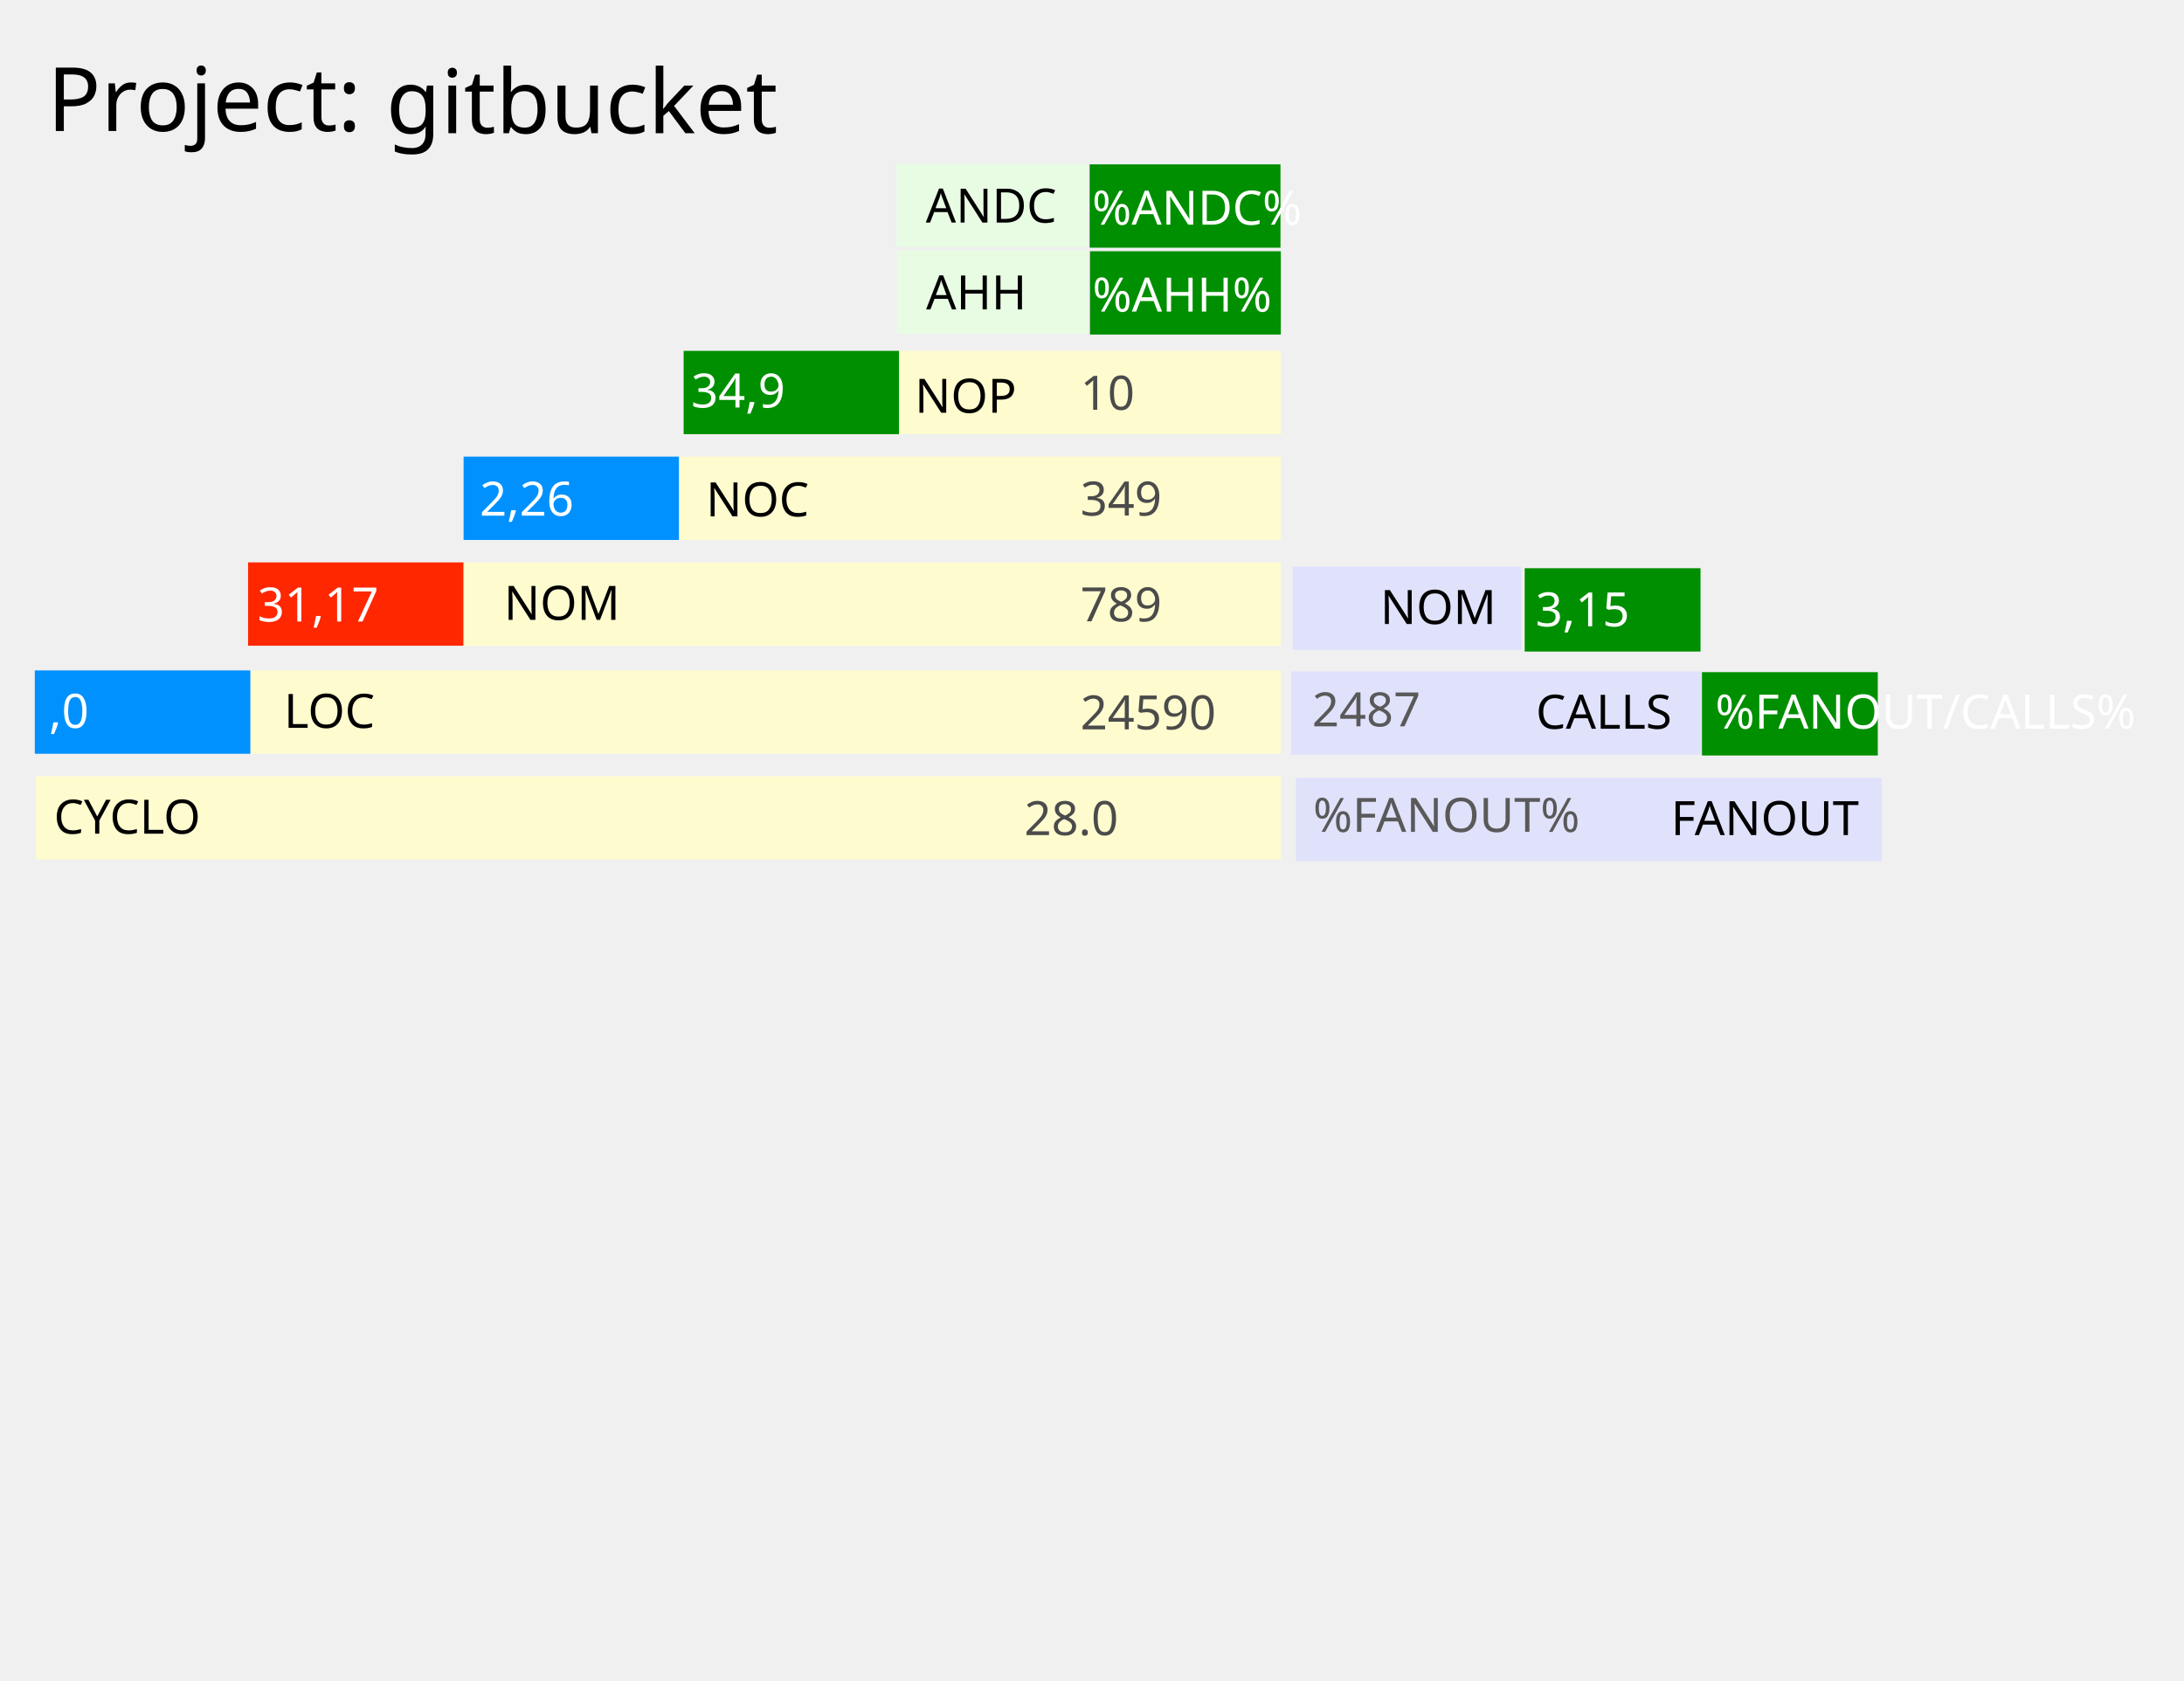
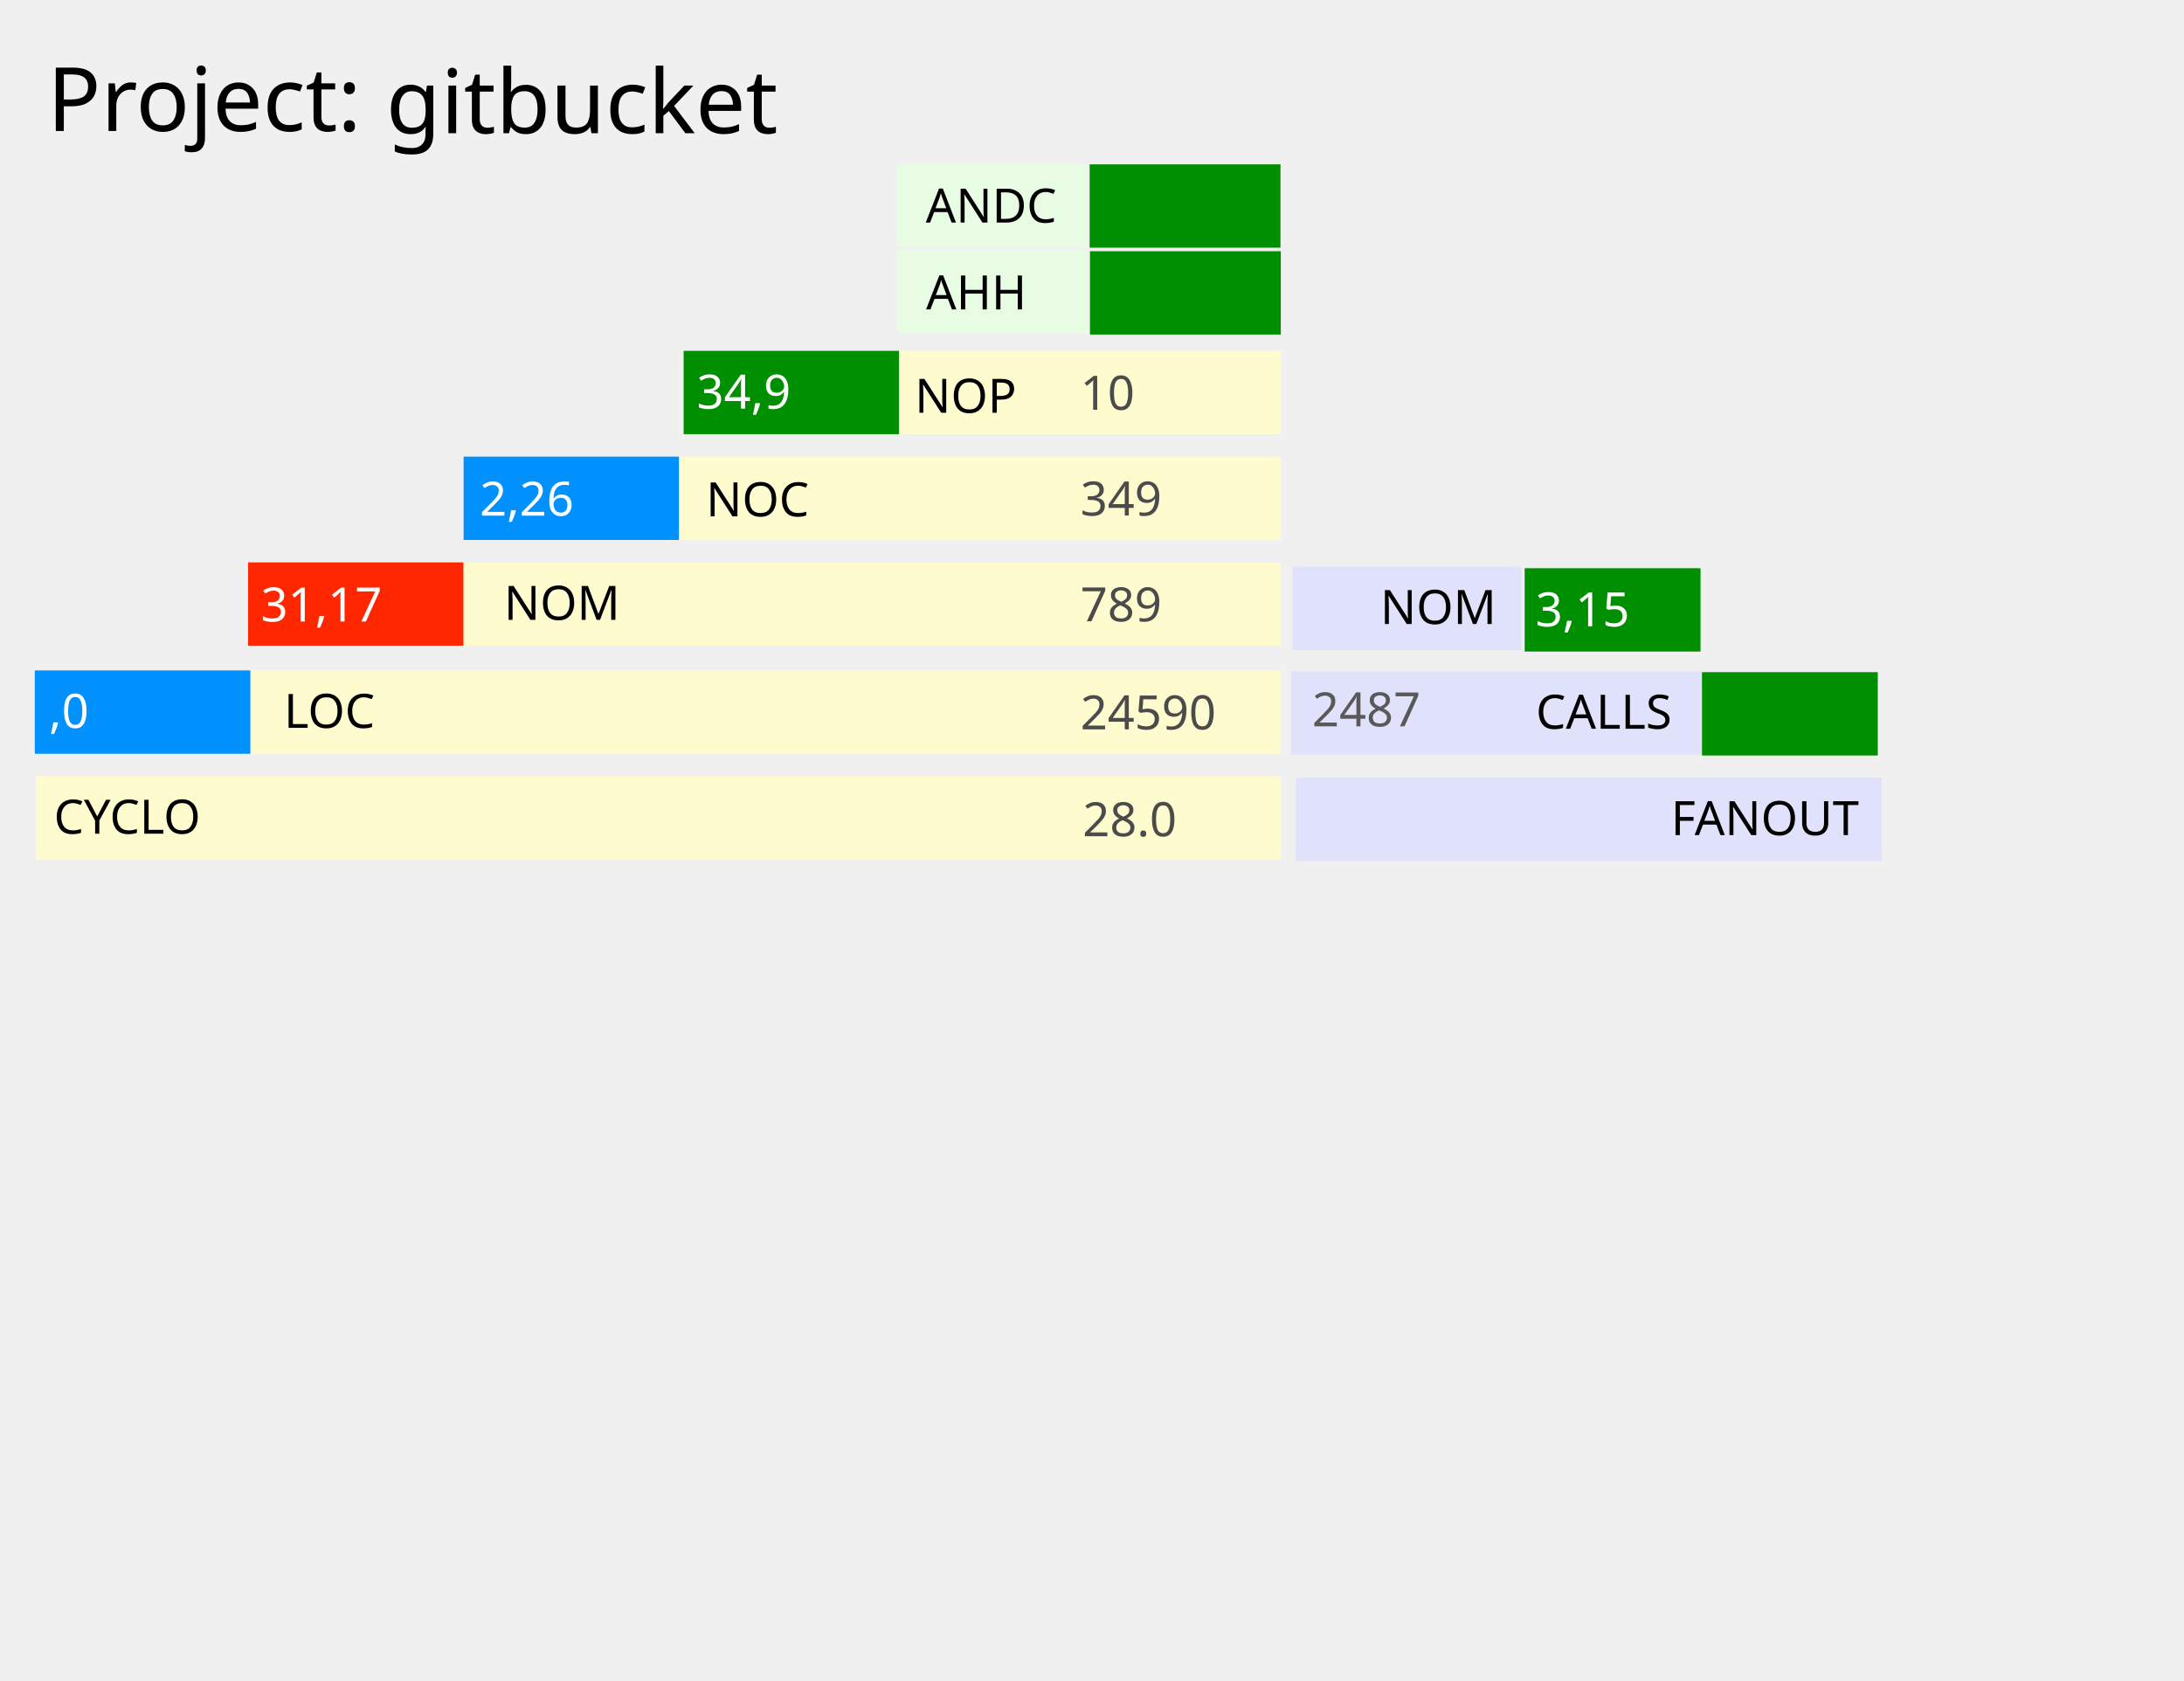
<svg xmlns="http://www.w3.org/2000/svg" xmlns:xlink="http://www.w3.org/1999/xlink" height="200mm" id="svg8" version="1.1" viewBox="0 0 260 200" width="260mm">
  <defs id="defs2">
    <linearGradient id="linearGradient840">
      <stop id="stop836" offset="0" style="stop-color:#000000;stop-opacity:1;" />
      <stop id="stop838" offset="1" style="stop-color:#000000;stop-opacity:0;" />
    </linearGradient>
    <linearGradient gradientUnits="userSpaceOnUse" id="linearGradient842" x1="33.221" x2="113.455" xlink:href="#linearGradient840" y1="-139.545" y2="-139.545" />
  </defs>
  <g id="layer1" transform="translate(0,-97)">
    <rect height="9.919" id="rect826" style="fill:#008f00;fill-opacity:1;stroke:none;stroke-width:0.14;stroke-miterlimit:4;stroke-dasharray:none;stroke-opacity:1" width="25.658" x="81.384" y="138.762" />
    <rect height="9.919" id="rect826-1" style="fill:#fefccf;fill-opacity:1;stroke:none;stroke-width:0.186;stroke-miterlimit:4;stroke-dasharray:none;stroke-opacity:1" width="45.436" x="107.041" y="138.762" />
    <text id="text1141" style="font-style:normal;font-weight:normal;font-size:10.583px;line-height:1.25;font-family:sans-serif;letter-spacing:0px;word-spacing:0px;fill:#000000;fill-opacity:1;stroke:none;stroke-width:0.265" x="108.912" xml:space="preserve" y="146.135">
      <tspan id="tspan1139" style="stroke-width:0.265" x="108.912" y="146.135">
        <tspan id="tspan1137" style="font-size:5.644px;fill:#000000;fill-opacity:1;stroke-width:0.265" x="108.912" y="146.135">NOP</tspan>
      </tspan>
    </text>
    <text id="text1115" style="font-style:normal;font-weight:normal;font-size:10.583px;line-height:1.25;font-family:sans-serif;letter-spacing:0px;word-spacing:0px;fill:#4b4b4b;fill-opacity:1;stroke:none;stroke-width:0.265" x="128.623" xml:space="preserve" y="145.776">
      <tspan id="tspan1113" style="fill:#4b4b4b;fill-opacity:1;stroke-width:0.265" x="128.623" y="145.776">
        <tspan id="tspan1111" style="font-size:5.644px;fill:#4b4b4b;fill-opacity:1;stroke-width:0.265" x="128.623" y="145.776">10</tspan>
      </tspan>
    </text>
    <rect height="9.919" id="rect826-2" style="fill:#0091ff;fill-opacity:1;stroke:none;stroke-width:0.14;stroke-miterlimit:4;stroke-dasharray:none;stroke-opacity:1" width="25.658" x="55.191" y="151.353" />
    <rect height="9.919" id="rect826-1-8" style="fill:#fefccf;fill-opacity:1;stroke:none;stroke-width:0.234;stroke-miterlimit:4;stroke-dasharray:none;stroke-opacity:1" width="71.628" x="80.849" y="151.353" />
    <text id="text1129" style="font-style:normal;font-weight:normal;font-size:10.583px;line-height:1.25;font-family:sans-serif;letter-spacing:0px;word-spacing:0px;fill:#000000;fill-opacity:1;stroke:none;stroke-width:0.265" x="84.056" xml:space="preserve" y="158.459">
      <tspan id="tspan1127" style="stroke-width:0.265" x="84.056" y="158.459">
        <tspan id="tspan1123" style="font-size:5.644px;fill:#000000;fill-opacity:1;stroke-width:0.265" x="84.056" y="158.459">NOC</tspan>
        <tspan dx="0" id="tspan1125" style="font-size:5.644px;fill:#000000;fill-opacity:1;stroke-width:0.265" x="96.668" y="158.459" />
      </tspan>
    </text>
    <text id="text1135" style="font-style:normal;font-weight:normal;font-size:10.583px;line-height:1.25;font-family:sans-serif;letter-spacing:0px;word-spacing:0px;fill:#4b4b4b;fill-opacity:1;stroke:none;stroke-width:0.265" x="128.623" xml:space="preserve" y="158.367">
      <tspan id="tspan1133" style="fill:#4b4b4b;fill-opacity:1;stroke-width:0.265" x="128.623" y="158.367">
        <tspan id="tspan1131" style="font-size:5.644px;fill:#4b4b4b;fill-opacity:1;stroke-width:0.265" x="128.623" y="158.367">349</tspan>
      </tspan>
    </text>
-     <text id="text1177" style="font-style:normal;font-weight:normal;font-size:10.583px;line-height:1.25;font-family:sans-serif;letter-spacing:0px;word-spacing:0px;fill:#ffffff;fill-opacity:1;stroke:none;stroke-width:0.265" x="82.276" xml:space="preserve" y="145.508">
-       <tspan id="tspan1175" style="stroke-width:0.265" x="82.276" y="145.508">
-         <tspan id="tspan1173" style="font-size:5.644px;fill:#ffffff;fill-opacity:1;stroke-width:0.265" x="82.276" y="145.508">34,9</tspan>
+     <text id="text1177" style="font-style:normal;font-weight:normal;font-size:10.583px;line-height:1.25;font-family:sans-serif;letter-spacing:0px;word-spacing:0px;fill:#ffffff;fill-opacity:1;stroke:none;stroke-width:0.265" x="82.944" xml:space="preserve" y="145.642">
+       <tspan id="tspan1175" style="stroke-width:0.265" x="82.944" y="145.642">
+         <tspan id="tspan1173" style="font-size:5.644px;fill:#ffffff;fill-opacity:1;stroke-width:0.265" x="82.944" y="145.642">34,9</tspan>
      </tspan>
    </text>
    <text id="text1121" style="font-style:normal;font-weight:normal;font-size:10.583px;line-height:1.25;font-family:sans-serif;letter-spacing:0px;word-spacing:0px;fill:#ffffff;fill-opacity:1;stroke:none;stroke-width:0.265" x="57.11" xml:space="preserve" y="158.383">
      <tspan id="tspan1119" style="stroke-width:0.265" x="57.11" y="158.383">
        <tspan id="tspan1117" style="font-size:5.644px;fill:#ffffff;fill-opacity:1;stroke-width:0.265" x="57.11" y="158.383">2,26</tspan>
      </tspan>
    </text>
    <rect height="9.919" id="rect826-2-8" style="fill:#ff2700;fill-opacity:1;stroke:none;stroke-width:0.14;stroke-miterlimit:4;stroke-dasharray:none;stroke-opacity:1" width="25.658" x="29.533" y="163.944" />
    <rect height="9.919" id="rect826-1-8-9" style="fill:#fefccf;fill-opacity:1;stroke:none;stroke-width:0.272;stroke-miterlimit:4;stroke-dasharray:none;stroke-opacity:1" width="97.286" x="55.191" y="163.944" />
    <text id="text1159" style="font-style:normal;font-weight:normal;font-size:10.583px;line-height:1.25;font-family:sans-serif;letter-spacing:0px;word-spacing:0px;fill:#000000;fill-opacity:1;stroke:none;stroke-width:0.265" x="60.002" xml:space="preserve" y="170.783">
      <tspan id="tspan1157" style="stroke-width:0.265" x="60.002" y="170.783">
        <tspan id="tspan1155" style="font-size:5.644px;fill:#000000;fill-opacity:1;stroke-width:0.265" x="60.002" y="170.783">NOM</tspan>
      </tspan>
    </text>
    <text id="text1171" style="font-style:normal;font-weight:normal;font-size:10.583px;line-height:1.25;font-family:sans-serif;letter-spacing:0px;word-spacing:0px;fill:#4b4b4b;fill-opacity:1;stroke:none;stroke-width:0.265" x="128.623" xml:space="preserve" y="170.958">
      <tspan id="tspan1169" style="fill:#4b4b4b;fill-opacity:1;stroke-width:0.265" x="128.623" y="170.958">
        <tspan id="tspan1167" style="font-size:5.644px;fill:#4b4b4b;fill-opacity:1;stroke-width:0.265" x="128.623" y="170.958">789</tspan>
      </tspan>
    </text>
-     <text id="text1153" style="font-style:normal;font-weight:normal;font-size:10.583px;line-height:1.25;font-family:sans-serif;letter-spacing:0px;word-spacing:0px;fill:#ffffff;fill-opacity:1;stroke:none;stroke-width:0.265" x="30.65" xml:space="preserve" y="170.974">
-       <tspan id="tspan1151" style="stroke-width:0.265" x="30.65" y="170.974">
-         <tspan id="tspan1149" style="font-size:5.644px;fill:#ffffff;fill-opacity:1;stroke-width:0.265" x="30.65" y="170.974">31,17</tspan>
+     <text id="text1153" style="font-style:normal;font-weight:normal;font-size:10.583px;line-height:1.25;font-family:sans-serif;letter-spacing:0px;word-spacing:0px;fill:#ffffff;fill-opacity:1;stroke:none;stroke-width:0.265" x="31.051" xml:space="preserve" y="170.974">
+       <tspan id="tspan1151" style="stroke-width:0.265" x="31.051" y="170.974">
+         <tspan id="tspan1149" style="font-size:5.644px;fill:#ffffff;fill-opacity:1;stroke-width:0.265" x="31.051" y="170.974">31,17</tspan>
      </tspan>
    </text>
    <rect height="9.919" id="rect826-1-8-9-3" style="fill:#fefccf;fill-opacity:1;stroke:none;stroke-width:0.306;stroke-miterlimit:4;stroke-dasharray:none;stroke-opacity:1" width="122.677" x="29.801" y="176.803" />
    <text id="text1147" style="font-style:normal;font-weight:normal;font-size:10.583px;line-height:1.25;font-family:sans-serif;letter-spacing:0px;word-spacing:0px;fill:#000000;fill-opacity:1;stroke:none;stroke-width:0.265" x="33.81" xml:space="preserve" y="183.642">
      <tspan id="tspan1145" style="stroke-width:0.265" x="33.81" y="183.642">
        <tspan id="tspan1143" style="font-size:5.644px;fill:#000000;fill-opacity:1;stroke-width:0.265" x="33.81" y="183.642">LOC</tspan>
      </tspan>
    </text>
    <text id="text1165" style="font-style:normal;font-weight:normal;font-size:10.583px;line-height:1.25;font-family:sans-serif;letter-spacing:0px;word-spacing:0px;fill:#4b4b4b;fill-opacity:1;stroke:none;stroke-width:0.265" x="128.623" xml:space="preserve" y="183.817">
      <tspan id="tspan1163" style="fill:#4b4b4b;fill-opacity:1;stroke-width:0.265" x="128.623" y="183.817">
        <tspan id="tspan1161" style="font-size:5.644px;fill:#4b4b4b;fill-opacity:1;stroke-width:0.265" x="128.623" y="183.817">24590</tspan>
      </tspan>
    </text>
    <text id="text1199" style="font-style:normal;font-weight:normal;font-size:10.583px;line-height:1.25;font-family:sans-serif;letter-spacing:0px;word-spacing:0px;fill:#000000;fill-opacity:1;stroke:none;stroke-width:0.265" x="5.613" xml:space="preserve" y="112.594">
      <tspan id="tspan1197" style="stroke-width:0.265" x="5.613" y="112.594">
        <tspan id="tspan1195" style="stroke-width:0.265" x="5.613" y="112.594">Project:</tspan>
      </tspan>
    </text>
    <text id="text1205" style="font-style:normal;font-weight:normal;font-size:10.583px;line-height:1.25;font-family:sans-serif;letter-spacing:0px;word-spacing:0px;fill:#000000;fill-opacity:1;stroke:none;stroke-width:0.265" x="45.97" xml:space="preserve" y="112.861">
      <tspan id="tspan1203" style="stroke-width:0.265" x="45.97" y="112.861">
        <tspan id="tspan1201" style="stroke-width:0.265" x="45.97" y="112.861">gitbucket</tspan>
      </tspan>
    </text>
    <rect height="9.919" id="rect826-2-8-3" style="fill:#0091ff;fill-opacity:1;stroke:none;stroke-width:0.14;stroke-miterlimit:4;stroke-dasharray:none;stroke-opacity:1" width="25.658" x="4.143" y="176.803" />
    <text id="text1153-8" style="font-style:normal;font-weight:normal;font-size:5.644px;line-height:1.25;font-family:sans-serif;letter-spacing:0px;word-spacing:0px;fill:#ffffff;fill-opacity:1;stroke:none;stroke-width:0.265" x="5.834" xml:space="preserve" y="183.64">
      <tspan id="tspan1151-1" style="stroke-width:0.265" x="5.834" y="183.64">,0<tspan id="tspan1149-5" style="font-size:5.644px;fill:#ffffff;fill-opacity:1;stroke-width:0.265" x="5.834" y="183.64" />
      </tspan>
    </text>
    <rect height="9.919" id="rect826-1-8-9-3-9" style="fill:#fefccf;fill-opacity:1;stroke:none;stroke-width:0.336;stroke-miterlimit:4;stroke-dasharray:none;stroke-opacity:1" width="148.201" x="4.276" y="189.394" />
    <text id="text1147-3" style="font-style:normal;font-weight:normal;font-size:5.644px;line-height:1.25;font-family:sans-serif;letter-spacing:0px;word-spacing:0px;fill:#000000;fill-opacity:1;stroke:none;stroke-width:0.265" x="6.415" xml:space="preserve" y="196.233">
      <tspan id="tspan1145-6" style="stroke-width:0.265" x="6.415" y="196.233">CYCLO<tspan id="tspan1143-7" style="font-size:5.644px;fill:#000000;fill-opacity:1;stroke-width:0.265" x="6.415" y="196.233" />
      </tspan>
    </text>
-     <text id="text1165-5" style="font-style:normal;font-weight:normal;font-size:10.583px;line-height:1.25;font-family:sans-serif;letter-spacing:0px;word-spacing:0px;fill:#4b4b4b;fill-opacity:1;stroke:none;stroke-width:0.265" x="121.941" xml:space="preserve" y="196.408">
-       <tspan id="tspan1163-8" style="fill:#4b4b4b;fill-opacity:1;stroke-width:0.265" x="121.941" y="196.408">
-         <tspan id="tspan1161-8" style="font-size:5.644px;fill:#4b4b4b;fill-opacity:1;stroke-width:0.265" x="121.941" y="196.408">28.0</tspan>
+     <text id="text1165-5" style="font-style:normal;font-weight:normal;font-size:10.583px;line-height:1.25;font-family:sans-serif;letter-spacing:0px;word-spacing:0px;fill:#4b4b4b;fill-opacity:1;stroke:none;stroke-width:0.265" x="128.89" xml:space="preserve" y="196.541">
+       <tspan id="tspan1163-8" style="fill:#4b4b4b;fill-opacity:1;stroke-width:0.265" x="128.89" y="196.541">
+         <tspan id="tspan1161-8" style="font-size:5.644px;fill:#4b4b4b;fill-opacity:1;stroke-width:0.265" x="128.89" y="196.541">28.0</tspan>
      </tspan>
    </text>
    <rect height="9.919" id="rect826-1-7" style="fill:#008f00;fill-opacity:1;stroke:none;stroke-width:0.132;stroke-miterlimit:4;stroke-dasharray:none;stroke-opacity:1" width="22.718" x="129.759" y="126.905" />
    <rect height="9.919" id="rect826-1-7-6" style="fill:#e8fce4;fill-opacity:1;stroke:none;stroke-width:0.132;stroke-miterlimit:4;stroke-dasharray:none;stroke-opacity:1" width="22.718" x="106.774" y="126.801" />
    <text id="text4037" style="font-style:normal;font-weight:normal;font-size:5.644px;line-height:1.25;font-family:sans-serif;letter-spacing:0px;word-spacing:0px;fill:#000000;fill-opacity:1;stroke:none;stroke-width:0.265" x="110.249" xml:space="preserve" y="133.832">
      <tspan id="tspan4035" style="stroke-width:0.265" x="110.249" y="133.832">AHH</tspan>
    </text>
    <text id="text4037-7" style="font-style:normal;font-weight:normal;font-size:5.644px;line-height:1.25;font-family:sans-serif;letter-spacing:0px;word-spacing:0px;fill:#ffffff;fill-opacity:1;stroke:none;stroke-width:0.265" x="130.055" xml:space="preserve" y="134.085">
-       <tspan id="tspan4035-5" style="fill:#ffffff;fill-opacity:1;stroke-width:0.265" x="130.055" y="134.085">%AHH%</tspan>
+       <tspan id="tspan4035-5" style="fill:#ffffff;fill-opacity:1;stroke-width:0.265" x="130.055" y="134.085" />
    </text>
    <rect height="9.919" id="rect826-1-7-2" style="fill:#008f00;fill-opacity:1;stroke:none;stroke-width:0.132;stroke-miterlimit:4;stroke-dasharray:none;stroke-opacity:1" width="22.718" x="129.72" y="116.564" />
    <rect height="9.919" id="rect826-1-7-6-3" style="fill:#e8fce4;fill-opacity:1;stroke:none;stroke-width:0.132;stroke-miterlimit:4;stroke-dasharray:none;stroke-opacity:1" width="22.718" x="106.735" y="116.459" />
    <text id="text4037-2" style="font-style:normal;font-weight:normal;font-size:5.644px;line-height:1.25;font-family:sans-serif;letter-spacing:0px;word-spacing:0px;fill:#000000;fill-opacity:1;stroke:none;stroke-width:0.265" x="110.21" xml:space="preserve" y="123.49">
      <tspan id="tspan4035-0" style="stroke-width:0.265" x="110.21" y="123.49">ANDC</tspan>
    </text>
    <text id="text4037-7-3" style="font-style:normal;font-weight:normal;font-size:5.644px;line-height:1.25;font-family:sans-serif;letter-spacing:0px;word-spacing:0px;fill:#ffffff;fill-opacity:1;stroke:none;stroke-width:0.265" x="130.016" xml:space="preserve" y="123.743">
-       <tspan id="tspan4035-5-6" style="fill:#ffffff;fill-opacity:1;stroke-width:0.265" x="130.016" y="123.743">%ANDC%</tspan>
+       <tspan id="tspan4035-5-6" style="fill:#ffffff;fill-opacity:1;stroke-width:0.265" x="130.016" y="123.743" />
    </text>
    <rect height="9.919" id="rect826-1-8-9-3-8" style="fill:#e0e2fc;fill-opacity:1;stroke:none;stroke-width:0.193;stroke-miterlimit:4;stroke-dasharray:none;stroke-opacity:1" width="48.895" x="153.695" y="176.92" />
    <rect height="9.919" id="rect826-1-8-9-3-8-5" style="fill:#e0e2fc;fill-opacity:1;stroke:none;stroke-width:0.144;stroke-miterlimit:4;stroke-dasharray:none;stroke-opacity:1" width="27.238" x="153.884" y="164.447" />
    <rect height="9.919" id="rect826-1-8-9-3-8-5-0" style="fill:#e0e2fc;fill-opacity:1;stroke:none;stroke-width:0.231;stroke-miterlimit:4;stroke-dasharray:none;stroke-opacity:1" width="69.76" x="154.262" y="189.582" />
    <text id="text1159-9" style="font-style:normal;font-weight:normal;font-size:10.583px;line-height:1.25;font-family:sans-serif;letter-spacing:0px;word-spacing:0px;fill:#000000;fill-opacity:1;stroke:none;stroke-width:0.265" x="164.325" xml:space="preserve" y="171.272">
      <tspan id="tspan1157-2" style="stroke-width:0.265" x="164.325" y="171.272">
        <tspan id="tspan1155-5" style="font-size:5.644px;fill:#000000;fill-opacity:1;stroke-width:0.265" x="164.325" y="171.272">NOM</tspan>
      </tspan>
    </text>
    <text id="text1159-9-1" style="font-style:normal;font-weight:normal;font-size:10.583px;line-height:1.25;font-family:sans-serif;letter-spacing:0px;word-spacing:0px;fill:#000000;fill-opacity:1;stroke:none;stroke-width:0.265" x="182.845" xml:space="preserve" y="183.745">
      <tspan id="tspan1157-2-7" style="font-size:5.644px;stroke-width:0.265" x="182.845" y="183.745">CALLS</tspan>
    </text>
    <text id="text1159-9-1-7" style="font-style:normal;font-weight:normal;font-size:10.583px;line-height:1.25;font-family:sans-serif;letter-spacing:0px;word-spacing:0px;fill:#000000;fill-opacity:1;stroke:none;stroke-width:0.265" x="198.92" xml:space="preserve" y="196.407">
      <tspan id="tspan1157-2-7-8" style="font-size:5.644px;stroke-width:0.265" x="198.92" y="196.407">FANOUT</tspan>
    </text>
    <rect height="9.919" id="rect826-24" style="fill:#008f00;fill-opacity:1;stroke:none;stroke-width:0.126;stroke-miterlimit:4;stroke-dasharray:none;stroke-opacity:1" width="20.933" x="181.51" y="164.636" />
    <rect height="9.919" id="rect826-24-4" style="fill:#008f00;fill-opacity:1;stroke:none;stroke-width:0.126;stroke-miterlimit:4;stroke-dasharray:none;stroke-opacity:1" width="20.933" x="202.615" y="177.009" />
    <text id="text1159-9-1-9" style="font-style:normal;font-weight:normal;font-size:10.583px;line-height:1.25;font-family:sans-serif;letter-spacing:0px;word-spacing:0px;fill:#000000;fill-opacity:1;stroke:none;stroke-width:0.265" x="156.202" xml:space="preserve" y="183.461">
      <tspan id="tspan1157-2-7-7" style="font-size:5.644px;fill:#595959;fill-opacity:1;stroke-width:0.265" x="156.202" y="183.461">2487</tspan>
    </text>
    <text id="text1159-9-1-9-3" style="font-style:normal;font-weight:normal;font-size:10.583px;line-height:1.25;font-family:sans-serif;letter-spacing:0px;word-spacing:0px;fill:#000000;fill-opacity:1;stroke:none;stroke-width:0.265" x="156.316" xml:space="preserve" y="196.022">
-       <tspan id="tspan1157-2-7-7-3" style="font-size:5.644px;fill:#595959;fill-opacity:1;stroke-width:0.265" x="156.316" y="196.022">%FANOUT%</tspan>
+       <tspan id="tspan1157-2-7-7-3" style="font-size:5.644px;fill:#595959;fill-opacity:1;stroke-width:0.265" x="156.316" y="196.022" />
    </text>
    <text id="text4037-7-3-7" style="font-style:normal;font-weight:normal;font-size:5.644px;line-height:1.25;font-family:sans-serif;letter-spacing:0px;word-spacing:0px;fill:#ffffff;fill-opacity:1;stroke:none;stroke-width:0.265" x="204.206" xml:space="preserve" y="183.728">
-       <tspan id="tspan4035-5-6-8" style="fill:#ffffff;fill-opacity:1;stroke-width:0.265" x="204.206" y="183.728">%FANOUT/CALLS%</tspan>
+       <tspan id="tspan4035-5-6-8" style="fill:#ffffff;fill-opacity:1;stroke-width:0.265" x="204.206" y="183.728" />
    </text>
    <text id="text4037-7-3-7-2" style="font-style:normal;font-weight:normal;font-size:5.644px;line-height:1.25;font-family:sans-serif;letter-spacing:0px;word-spacing:0px;fill:#ffffff;fill-opacity:1;stroke:none;stroke-width:0.265" x="182.806" xml:space="preserve" y="171.557">
      <tspan id="tspan4035-5-6-8-8" style="fill:#ffffff;fill-opacity:1;stroke-width:0.265" x="182.806" y="171.557">3,15</tspan>
    </text>
  </g>
</svg>
